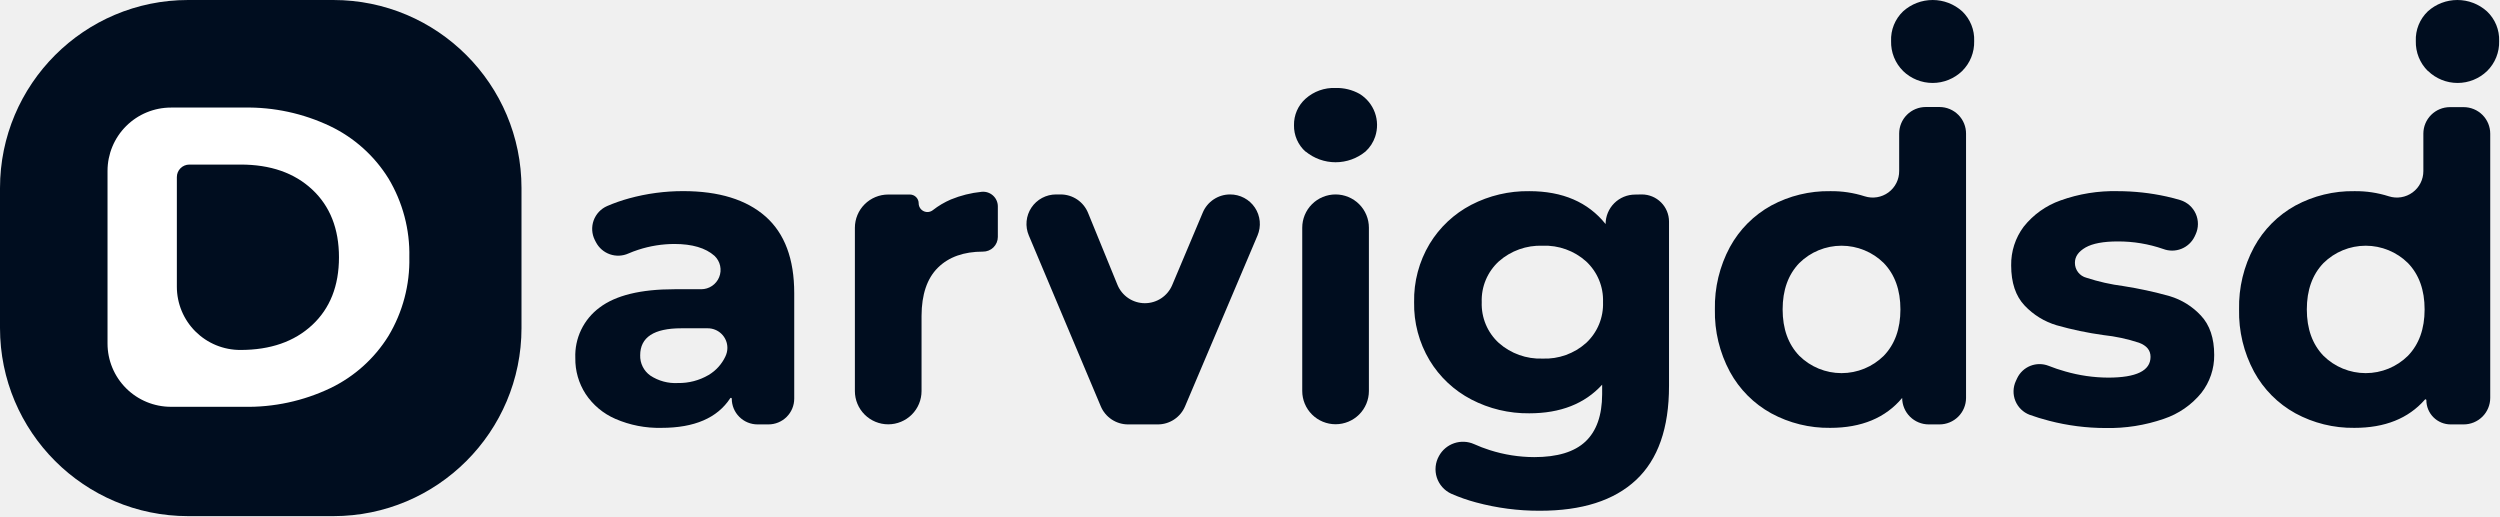
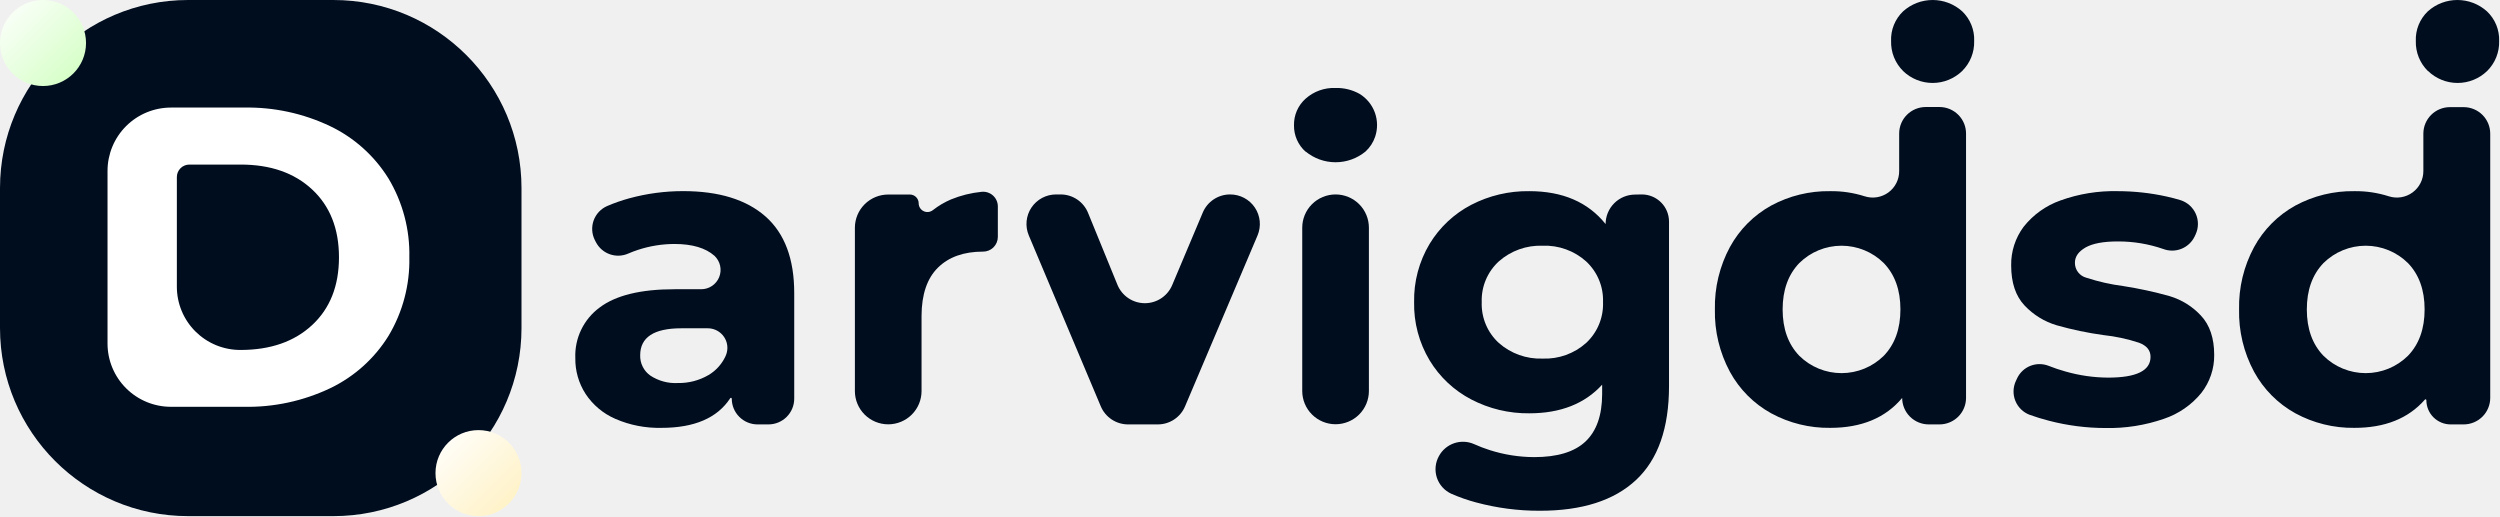
<svg xmlns="http://www.w3.org/2000/svg" width="465" height="96" viewBox="0 0 465 96" fill="none">
  <rect width="97" height="96" rx="35" fill="#000D1F" />
  <path d="M20 31.779C20 28.657 21.244 25.662 23.457 23.455C25.67 21.247 28.672 20.007 31.803 20.007H45.349C50.901 19.897 56.403 21.083 61.414 23.47C65.89 25.614 69.656 28.994 72.264 33.209C74.908 37.626 76.251 42.697 76.138 47.84C76.251 52.983 74.908 58.054 72.264 62.471C69.656 66.686 65.89 70.066 61.414 72.21C56.402 74.594 50.901 75.777 45.349 75.665H31.803C30.253 75.666 28.718 75.363 27.287 74.772C25.855 74.181 24.553 73.315 23.457 72.222C22.361 71.13 21.492 69.833 20.899 68.405C20.305 66.977 20 65.447 20 63.901V31.779ZM44.714 65.092C50.293 65.092 54.744 63.546 58.066 60.454C61.388 57.362 63.049 53.163 63.049 47.855C63.049 42.553 61.388 38.351 58.066 35.249C54.744 32.147 50.293 30.601 44.714 30.611H35.22C34.604 30.611 34.012 30.856 33.576 31.291C33.14 31.726 32.895 32.315 32.895 32.93V53.328C32.894 54.875 33.2 56.407 33.793 57.836C34.387 59.265 35.258 60.564 36.356 61.657C37.454 62.749 38.757 63.615 40.191 64.205C41.626 64.794 43.163 65.096 44.714 65.092V65.092Z" fill="white" />
+   <rect width="16" height="16" rx="8" fill="url(#paint0_linear)" />
+   <rect x="81" y="80" width="16" height="16" rx="8" fill="url(#paint1_linear)" />
  <path d="M353.975 13.203C353.242 12.476 352.665 11.608 352.281 10.651C351.898 9.693 351.714 8.668 351.743 7.638C351.701 6.611 351.878 5.588 352.263 4.635C352.648 3.683 353.231 2.822 353.975 2.111C355.482 0.752 357.441 0 359.473 0C361.505 0 363.464 0.752 364.971 2.111C365.713 2.823 366.295 3.684 366.679 4.636C367.062 5.589 367.238 6.612 367.196 7.638C367.224 8.668 367.041 9.693 366.657 10.651C366.273 11.608 365.697 12.476 364.964 13.203C363.491 14.63 361.519 15.429 359.465 15.429C357.412 15.429 355.439 14.63 353.967 13.203H353.975Z" fill="#000D1F" />
  <path d="M451.582 13.203C450.847 12.477 450.269 11.609 449.884 10.652C449.499 9.694 449.314 8.669 449.342 7.638C449.3 6.611 449.478 5.588 449.862 4.635C450.247 3.683 450.831 2.822 451.574 2.111C453.081 0.752 455.04 0 457.072 0C459.104 0 461.063 0.752 462.571 2.111C463.321 2.819 463.911 3.678 464.303 4.63C464.694 5.583 464.878 6.609 464.841 7.638C464.87 8.668 464.686 9.693 464.303 10.651C463.919 11.608 463.342 12.476 462.609 13.203C461.137 14.63 459.164 15.429 457.111 15.429C455.058 15.429 453.085 14.63 451.613 13.203H451.582Z" fill="#000D1F" />
  <path d="M142.386 40.263C145.951 43.416 147.731 48.172 147.726 54.531V74.156C147.726 75.424 147.22 76.641 146.321 77.539C145.421 78.436 144.201 78.94 142.929 78.94H140.906C139.634 78.94 138.413 78.436 137.514 77.539C136.614 76.641 136.109 75.424 136.109 74.156V74.156C136.11 74.122 136.099 74.088 136.079 74.061C136.059 74.033 136.031 74.013 135.998 74.004C135.965 73.994 135.931 73.995 135.899 74.007C135.867 74.019 135.84 74.042 135.822 74.07C133.42 77.744 129.157 79.581 123.035 79.581C120.09 79.652 117.166 79.083 114.464 77.912C112.205 76.934 110.28 75.323 108.923 73.274C107.638 71.285 106.972 68.962 107.009 66.596C106.936 64.785 107.309 62.983 108.093 61.348C108.878 59.712 110.051 58.293 111.511 57.213C114.513 54.935 119.163 53.797 125.461 53.797H130.428C131.147 53.796 131.848 53.581 132.443 53.18C133.038 52.779 133.499 52.209 133.767 51.545C134.036 50.88 134.099 50.151 133.948 49.45C133.798 48.75 133.441 48.11 132.924 47.613L132.877 47.567C131.229 46.114 128.757 45.385 125.461 45.38C123.173 45.382 120.901 45.745 118.726 46.454C118.065 46.67 117.45 46.902 116.882 47.15C115.8 47.635 114.573 47.689 113.452 47.301C112.331 46.913 111.401 46.112 110.853 45.063L110.651 44.676C110.364 44.113 110.194 43.498 110.154 42.867C110.114 42.236 110.203 41.604 110.416 41.009C110.63 40.414 110.963 39.869 111.395 39.407C111.827 38.945 112.349 38.576 112.93 38.323C114.259 37.752 115.626 37.275 117.021 36.893C120.304 35.995 123.692 35.542 127.096 35.548C133.719 35.553 138.816 37.125 142.386 40.263ZM131.785 69.758C133.161 68.944 134.258 67.734 134.931 66.287C135.171 65.79 135.295 65.246 135.295 64.695V64.695C135.294 64.214 135.198 63.739 135.011 63.295C134.825 62.852 134.553 62.45 134.21 62.112C133.867 61.774 133.46 61.508 133.013 61.327C132.566 61.147 132.088 61.057 131.606 61.062H126.732C121.632 61.062 119.08 62.732 119.075 66.071C119.051 66.806 119.21 67.536 119.538 68.195C119.865 68.855 120.35 69.423 120.95 69.85C122.47 70.856 124.275 71.345 126.096 71.242C128.093 71.278 130.062 70.765 131.785 69.758V69.758Z" fill="#000D1F" />
  <path d="M176.864 37.102C178.684 36.355 180.603 35.876 182.56 35.679C182.943 35.637 183.33 35.675 183.696 35.792C184.063 35.91 184.401 36.102 184.687 36.358C184.974 36.614 185.203 36.928 185.36 37.279C185.517 37.629 185.598 38.008 185.598 38.392V44.081C185.596 44.442 185.523 44.798 185.382 45.13C185.241 45.463 185.036 45.764 184.778 46.017C184.52 46.27 184.215 46.469 183.879 46.604C183.544 46.739 183.185 46.806 182.824 46.802V46.802C179.259 46.802 176.469 47.796 174.454 49.785C172.439 51.774 171.424 54.76 171.408 58.743V72.741C171.408 74.381 170.755 75.954 169.593 77.113C168.43 78.273 166.853 78.924 165.209 78.924C163.564 78.924 161.988 78.273 160.825 77.113C159.662 75.954 159.009 74.381 159.009 72.741V42.365C159.009 40.725 159.662 39.152 160.825 37.993C161.988 36.833 163.564 36.182 165.209 36.182H169.239C169.672 36.182 170.088 36.354 170.395 36.659C170.701 36.965 170.874 37.38 170.874 37.813V37.813C170.874 38.117 170.96 38.416 171.122 38.675C171.284 38.933 171.516 39.14 171.791 39.273C172.066 39.407 172.373 39.46 172.676 39.427C172.98 39.394 173.269 39.277 173.509 39.088C174.537 38.285 175.665 37.617 176.864 37.102V37.102Z" fill="#000D1F" />
  <path d="M233.902 43.795L220.417 75.585C219.997 76.58 219.292 77.428 218.39 78.025C217.489 78.621 216.431 78.94 215.349 78.94H209.823C208.739 78.941 207.679 78.622 206.776 78.024C205.873 77.425 205.167 76.575 204.747 75.578L191.356 43.787C191.003 42.953 190.862 42.044 190.947 41.141C191.032 40.239 191.34 39.372 191.842 38.617C192.345 37.863 193.027 37.244 193.828 36.816C194.629 36.389 195.524 36.165 196.432 36.166H197.277C198.372 36.166 199.442 36.492 200.351 37.102C201.259 37.712 201.964 38.578 202.376 39.59L207.847 52.977C208.259 53.982 208.96 54.843 209.862 55.451C210.764 56.059 211.826 56.387 212.914 56.394C214.003 56.401 215.069 56.085 215.978 55.488C216.887 54.891 217.599 54.039 218.023 53.039L223.719 39.529C224.138 38.532 224.844 37.681 225.747 37.083C226.65 36.484 227.71 36.166 228.795 36.166V36.166C229.706 36.161 230.604 36.382 231.409 36.809C232.214 37.235 232.9 37.854 233.406 38.61C233.912 39.366 234.222 40.236 234.309 41.14C234.395 42.045 234.255 42.957 233.902 43.795V43.795Z" fill="#000D1F" />
  <path d="M242.837 28.213C242.143 27.594 241.591 26.833 241.219 25.982C240.848 25.131 240.664 24.21 240.683 23.282C240.666 22.355 240.849 21.435 241.221 20.585C241.593 19.736 242.144 18.976 242.837 18.358C244.365 16.993 246.367 16.278 248.417 16.364C249.982 16.322 251.53 16.704 252.896 17.469C254.205 18.277 255.202 19.502 255.725 20.945C256.249 22.389 256.268 23.967 255.779 25.423C255.429 26.476 254.815 27.423 253.996 28.174C252.427 29.47 250.454 30.179 248.417 30.179C246.38 30.179 244.406 29.47 242.837 28.174V28.213ZM248.417 36.166C250.061 36.166 251.638 36.818 252.801 37.977C253.963 39.137 254.616 40.71 254.616 42.35V72.726C254.616 74.365 253.963 75.938 252.801 77.098C251.638 78.257 250.061 78.909 248.417 78.909C246.772 78.909 245.196 78.257 244.033 77.098C242.87 75.938 242.217 74.365 242.217 72.726V42.365C242.215 41.552 242.374 40.746 242.684 39.994C242.995 39.242 243.451 38.559 244.027 37.983C244.603 37.407 245.287 36.95 246.041 36.639C246.794 36.327 247.601 36.166 248.417 36.166V36.166Z" fill="#000D1F" />
  <path d="M305.377 36.166C306.719 36.166 308.006 36.698 308.955 37.645C309.904 38.591 310.437 39.875 310.437 41.214V71.79C310.437 79.628 308.391 85.458 304.299 89.282C300.208 93.105 294.227 95.012 286.359 95.001C282.376 95.01 278.41 94.49 274.564 93.455C272.974 93.033 271.419 92.488 269.914 91.825C269.285 91.533 268.724 91.115 268.265 90.597C267.805 90.078 267.459 89.471 267.246 88.813C267.034 88.154 266.96 87.459 267.03 86.771C267.099 86.083 267.311 85.417 267.651 84.814C268.261 83.694 269.271 82.845 270.48 82.435C271.69 82.025 273.01 82.086 274.177 82.604C275.122 83.031 276.093 83.403 277.083 83.717C279.763 84.576 282.56 85.016 285.375 85.023C289.673 85.023 292.848 84.057 294.899 82.124C296.95 80.192 297.983 77.263 297.999 73.336V71.551C294.76 75.101 290.242 76.876 284.445 76.876C280.688 76.919 276.979 76.032 273.65 74.295C270.445 72.623 267.764 70.104 265.9 67.014C263.945 63.746 262.949 59.997 263.025 56.193C262.95 52.389 263.946 48.64 265.9 45.372C267.766 42.285 270.447 39.769 273.65 38.099C276.982 36.374 280.691 35.501 284.445 35.556C290.645 35.556 295.377 37.596 298.642 41.677C298.641 40.957 298.783 40.243 299.058 39.578C299.334 38.912 299.738 38.307 300.249 37.797C300.759 37.288 301.365 36.883 302.032 36.607C302.699 36.331 303.415 36.19 304.137 36.19L305.377 36.166ZM295.008 63.798C296.05 62.833 296.871 61.654 297.416 60.343C297.96 59.032 298.215 57.619 298.162 56.2C298.214 54.783 297.96 53.372 297.416 52.062C296.871 50.752 296.05 49.575 295.008 48.61C292.792 46.629 289.89 45.587 286.917 45.704C283.934 45.596 281.023 46.636 278.788 48.61C277.737 49.57 276.908 50.745 276.358 52.056C275.808 53.367 275.55 54.781 275.602 56.2C275.55 57.621 275.808 59.037 276.358 60.349C276.907 61.66 277.737 62.838 278.788 63.798C281.024 65.769 283.935 66.807 286.917 66.697C289.889 66.817 292.791 65.777 295.008 63.798V63.798Z" fill="#000D1F" />
  <path d="M365.684 24.874V74.016C365.682 75.323 365.161 76.575 364.234 77.498C363.307 78.421 362.05 78.94 360.74 78.94H358.748C357.439 78.94 356.182 78.421 355.255 77.498C354.328 76.575 353.806 75.323 353.804 74.016V74.016C350.704 77.726 346.241 79.581 340.413 79.581C336.585 79.633 332.809 78.701 329.447 76.876C326.197 75.085 323.529 72.403 321.759 69.147C319.845 65.586 318.885 61.593 318.97 57.553C318.886 53.514 319.846 49.521 321.759 45.959C323.531 42.705 326.198 40.023 329.447 38.23C332.812 36.416 336.588 35.495 340.413 35.556C342.592 35.526 344.762 35.85 346.837 36.514C347.578 36.75 348.365 36.808 349.133 36.681C349.9 36.555 350.627 36.249 351.253 35.788C351.879 35.327 352.386 34.724 352.732 34.029C353.079 33.334 353.255 32.568 353.246 31.792V24.835C353.246 23.527 353.767 22.273 354.694 21.348C355.622 20.424 356.879 19.904 358.191 19.904H360.74C361.393 19.904 362.039 20.033 362.641 20.283C363.244 20.533 363.79 20.9 364.25 21.362C364.71 21.824 365.073 22.372 365.319 22.975C365.565 23.578 365.69 24.223 365.684 24.874V24.874ZM350.379 66.179C352.445 64.035 353.479 61.16 353.479 57.553C353.479 53.946 352.445 51.071 350.379 48.927C348.289 46.862 345.466 45.704 342.525 45.704C339.583 45.704 336.76 46.862 334.67 48.927C332.604 51.076 331.57 53.951 331.57 57.553C331.57 61.155 332.604 64.03 334.67 66.179C336.76 68.244 339.583 69.402 342.525 69.402C345.466 69.402 348.289 68.244 350.379 66.179Z" fill="#000D1F" />
  <path d="M381.145 78.267C379.835 77.927 378.619 77.556 377.51 77.154C376.915 76.928 376.373 76.582 375.917 76.138C375.461 75.693 375.102 75.16 374.861 74.572C374.621 73.983 374.504 73.352 374.519 72.716C374.533 72.081 374.678 71.455 374.945 70.878L375.185 70.361C375.683 69.305 376.565 68.478 377.651 68.047C378.738 67.617 379.948 67.615 381.036 68.042C382.05 68.445 383.085 68.793 384.136 69.085C386.728 69.834 389.412 70.222 392.111 70.237C397.37 70.237 400 68.949 400 66.372C400 65.151 399.287 64.278 397.845 63.744C395.693 63.038 393.472 62.561 391.219 62.322C388.282 61.917 385.376 61.308 382.524 60.498C380.258 59.82 378.211 58.559 376.588 56.842C374.914 55.085 374.077 52.593 374.077 49.368C374.034 46.779 374.851 44.248 376.402 42.172C378.18 39.928 380.558 38.232 383.261 37.279C386.67 36.052 390.278 35.468 393.901 35.556C396.945 35.559 399.98 35.89 402.952 36.545C403.867 36.746 404.743 36.978 405.564 37.225C406.194 37.423 406.774 37.753 407.266 38.193C407.758 38.632 408.151 39.171 408.418 39.774C408.685 40.376 408.82 41.029 408.814 41.688C408.809 42.346 408.662 42.996 408.385 43.594L408.199 43.996C407.693 45.038 406.815 45.855 405.736 46.284C404.658 46.713 403.458 46.724 402.371 46.315C399.648 45.369 396.784 44.894 393.901 44.908C391.24 44.908 389.249 45.279 387.926 46.021C386.593 46.794 385.934 47.714 385.934 48.881C385.928 49.517 386.137 50.138 386.526 50.642C386.915 51.146 387.463 51.506 388.081 51.663C390.313 52.392 392.61 52.909 394.939 53.209C397.844 53.661 400.719 54.285 403.549 55.08C405.779 55.744 407.789 56.993 409.369 58.697C411.017 60.454 411.841 62.894 411.841 66.017C411.872 68.577 411.027 71.071 409.447 73.089C407.627 75.321 405.208 76.991 402.472 77.904C398.986 79.11 395.312 79.689 391.622 79.612C388.087 79.608 384.566 79.156 381.145 78.267V78.267Z" fill="#000D1F" />
-   <path d="M463.183 24.874V74.016C463.181 75.323 462.659 76.575 461.732 77.498C460.805 78.421 459.548 78.94 458.238 78.94H455.821C455.227 78.94 454.64 78.823 454.092 78.597C453.543 78.37 453.045 78.038 452.626 77.62C452.206 77.202 451.873 76.705 451.646 76.158C451.419 75.612 451.303 75.025 451.303 74.434V74.434C451.304 74.401 451.295 74.368 451.277 74.34C451.258 74.313 451.232 74.292 451.2 74.28C451.169 74.269 451.135 74.268 451.103 74.278C451.071 74.287 451.043 74.307 451.024 74.333C447.955 77.837 443.584 79.587 437.911 79.581C434.084 79.633 430.307 78.701 426.945 76.876C423.695 75.085 421.027 72.403 419.258 69.147C417.34 65.587 416.379 61.593 416.468 57.553C416.38 53.513 417.341 49.519 419.258 45.959C421.029 42.705 423.696 40.023 426.945 38.23C430.31 36.416 434.086 35.495 437.911 35.556C440.088 35.526 442.255 35.85 444.328 36.514C445.067 36.749 445.852 36.807 446.619 36.682C447.385 36.557 448.11 36.253 448.736 35.794C449.362 35.336 449.87 34.737 450.219 34.045C450.568 33.353 450.748 32.589 450.745 31.815V24.858C450.745 23.551 451.265 22.296 452.193 21.372C453.12 20.447 454.378 19.927 455.689 19.927H458.238C458.889 19.927 459.533 20.055 460.134 20.304C460.735 20.553 461.281 20.917 461.74 21.377C462.199 21.837 462.563 22.382 462.811 22.982C463.058 23.582 463.185 24.225 463.183 24.874V24.874ZM447.877 66.179C449.944 64.035 450.977 61.16 450.977 57.553C450.977 53.946 449.944 51.071 447.877 48.927C445.787 46.862 442.965 45.704 440.023 45.704C437.081 45.704 434.258 46.862 432.169 48.927C430.102 51.076 429.069 53.951 429.069 57.553C429.069 61.155 430.102 64.03 432.169 66.179C434.258 68.244 437.081 69.402 440.023 69.402C442.965 69.402 445.787 68.244 447.877 66.179V66.179Z" fill="#000D1F" />
+   <path d="M463.183 24.874V74.016C463.181 75.323 462.659 76.575 461.732 77.498C460.805 78.421 459.548 78.94 458.238 78.94H455.821C455.227 78.94 454.64 78.823 454.092 78.597C453.543 78.37 453.045 78.038 452.626 77.62C452.206 77.202 451.873 76.705 451.646 76.158C451.419 75.611 451.303 75.025 451.303 74.434V74.434C451.304 74.401 451.295 74.368 451.277 74.34C451.258 74.313 451.232 74.292 451.2 74.28C451.169 74.269 451.135 74.268 451.103 74.278C451.071 74.287 451.043 74.307 451.024 74.333C447.955 77.837 443.584 79.587 437.911 79.581C434.084 79.633 430.307 78.701 426.945 76.876C423.695 75.085 421.027 72.403 419.258 69.147C417.34 65.587 416.379 61.593 416.468 57.553C416.38 53.513 417.341 49.519 419.258 45.959C421.029 42.705 423.696 40.023 426.945 38.23C430.31 36.416 434.086 35.495 437.911 35.556C440.088 35.526 442.255 35.85 444.328 36.514C445.067 36.749 445.852 36.807 446.619 36.682C447.385 36.557 448.11 36.253 448.736 35.794C449.362 35.336 449.87 34.737 450.219 34.045C450.568 33.353 450.748 32.589 450.745 31.815V24.858C450.745 23.551 451.265 22.296 452.193 21.372C453.12 20.447 454.378 19.927 455.689 19.927H458.238C458.889 19.927 459.533 20.055 460.134 20.304C460.735 20.553 461.281 20.917 461.74 21.377C462.199 21.837 462.563 22.382 462.811 22.982C463.058 23.582 463.185 24.225 463.183 24.874V24.874ZM447.877 66.179C449.944 64.035 450.977 61.16 450.977 57.553C450.977 53.946 449.944 51.071 447.877 48.927C445.787 46.862 442.965 45.704 440.023 45.704C437.081 45.704 434.258 46.862 432.169 48.927C430.102 51.076 429.069 53.951 429.069 57.553C429.069 61.155 430.102 64.03 432.169 66.179C434.258 68.244 437.081 69.402 440.023 69.402C442.965 69.402 445.787 68.244 447.877 66.179V66.179Z" fill="#000D1F" />
+   <defs>
+     <linearGradient id="paint0_linear" x1="16" y1="16" x2="0" y2="0" gradientUnits="userSpaceOnUse">
+       <stop offset="0.109" stop-color="#D5FFC6" />
+       <stop offset="1" stop-color="white" />
+     </linearGradient>
+     <linearGradient id="paint1_linear" x1="97" y1="96" x2="81" y2="80" gradientUnits="userSpaceOnUse">
+       <stop offset="0.109" stop-color="#FFF2C6" />
+       <stop offset="1" stop-color="white" />
+     </linearGradient>
+   </defs>
</svg>
